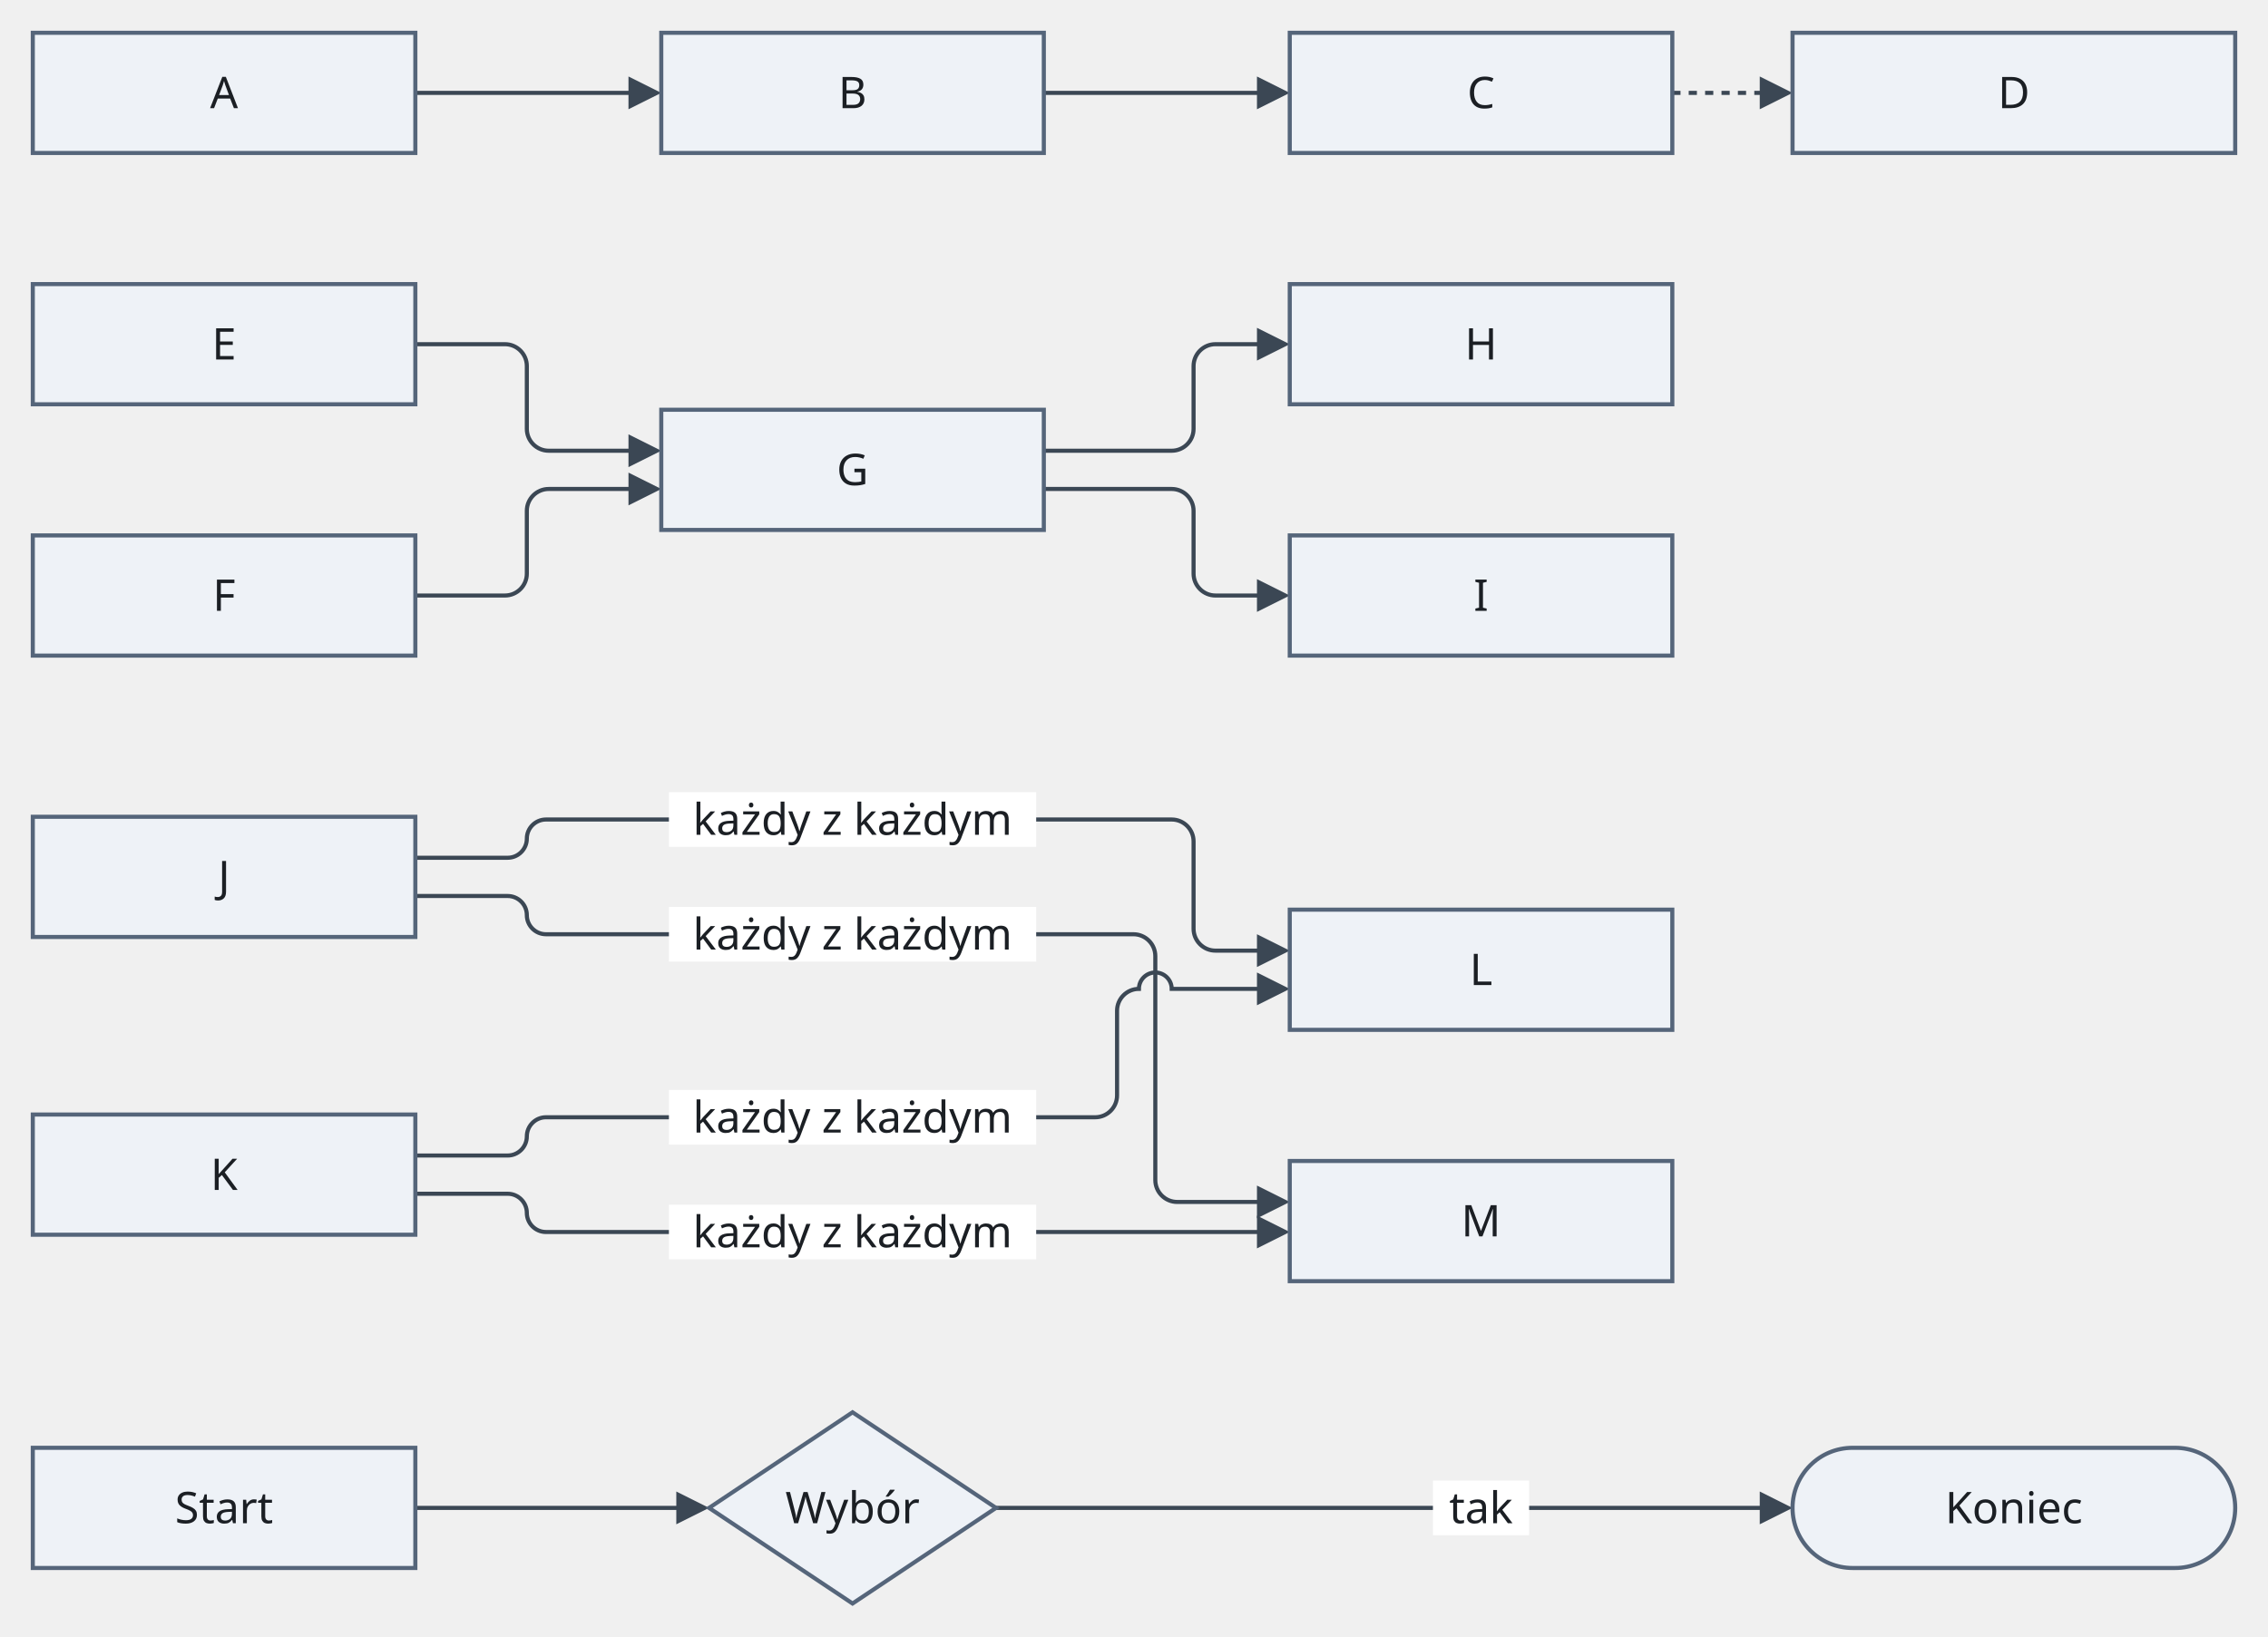
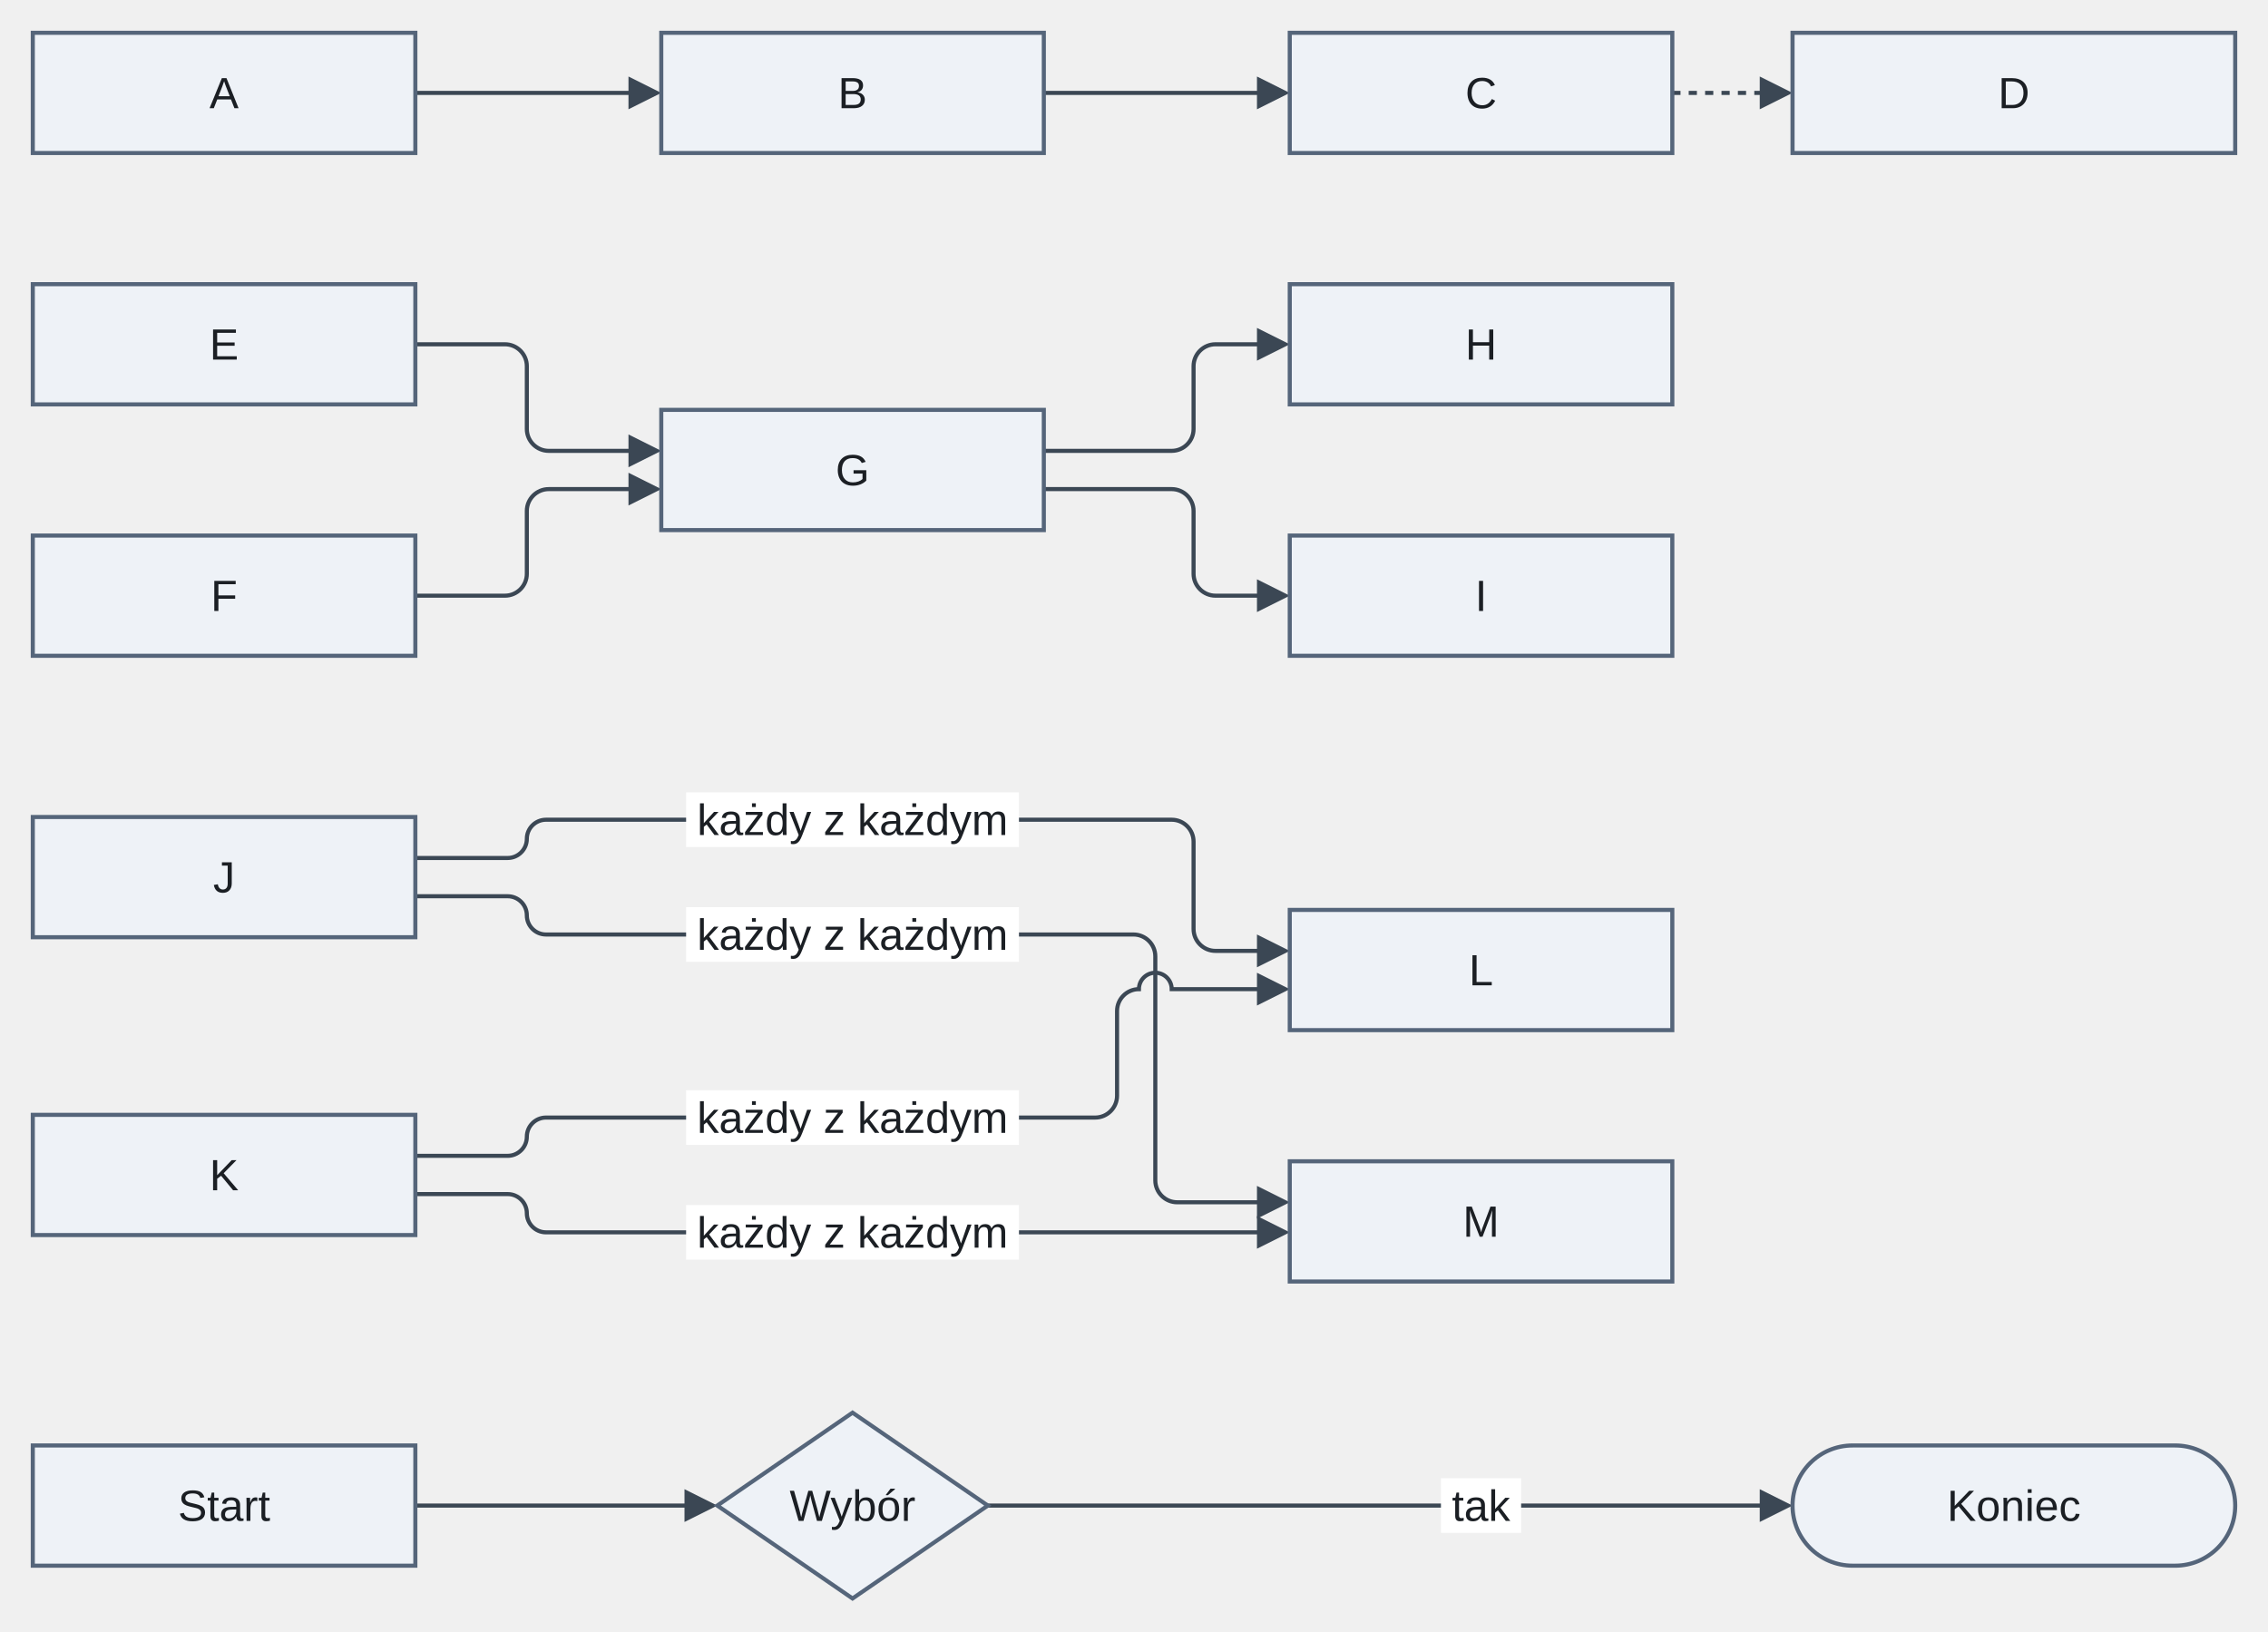
- <svg xmlns="http://www.w3.org/2000/svg" version="1.1" width="830" height="599" viewBox="-12 -12 830 599" role="img" font-family="Recursive, sans-serif" font-size="16">
+ <svg xmlns="http://www.w3.org/2000/svg" version="1.1" width="830" height="597" viewBox="-12 -12 830 597" role="img" font-family="Arimo, Arial, 'Liberation Sans', sans-serif" font-size="16">
  <path class="edge" d="M140 22 L221.6 22" fill="none" stroke="#3b4754" stroke-width="1.5" />
  <path class="edge" d="M370 22 L451.6 22" fill="none" stroke="#3b4754" stroke-width="1.5" />
  <path class="edge" d="M600 22 L635.6 22" fill="none" stroke="#3b4754" stroke-width="1.5" stroke-dasharray="3 3" />
  <path class="edge" d="M140 114 L172.8 114 C177.2 114 180.8 117.6 180.8 122 L180.8 145 C180.8 149.4 184.4 153 188.8 153 L221.6 153" fill="none" stroke="#3b4754" stroke-width="1.5" />
  <path class="edge" d="M140 206 L172.8 206 C177.2 206 180.8 202.4 180.8 198 L180.8 175 C180.8 170.6 184.4 167 188.8 167 L221.6 167" fill="none" stroke="#3b4754" stroke-width="1.5" />
  <path class="edge" d="M370 153 L416.8 153 C421.2 153 424.8 149.4 424.8 145 L424.8 122 C424.8 117.6 428.4 114 432.8 114 L451.6 114" fill="none" stroke="#3b4754" stroke-width="1.5" />
  <path class="edge" d="M370 167 L416.8 167 C421.2 167 424.8 170.6 424.8 175 L424.8 198 C424.8 202.4 428.4 206 432.8 206 L451.6 206" fill="none" stroke="#3b4754" stroke-width="1.5" />
  <path class="edge" d="M140 302 L173.8 302 C177.65 302 180.8 298.85 180.8 295 L180.8 295 C180.8 291.15 183.95 288 187.8 288 L230 288 L370 288 L416.8 288 C421.2 288 424.8 291.6 424.8 296 L424.8 328 C424.8 332.4 428.4 336 432.8 336 L451.6 336" fill="none" stroke="#3b4754" stroke-width="1.5" />
  <path class="edge" d="M140 316 L173.8 316 C177.65 316 180.8 319.15 180.8 323 L180.8 323 C180.8 326.85 183.95 330 187.8 330 L230 330 L370 330 L402.8 330 C407.2 330 410.8 333.6 410.8 338 L410.8 420 C410.8 424.4 414.4 428 418.8 428 L451.6 428" fill="none" stroke="#3b4754" stroke-width="1.5" />
  <path class="edge" d="M140 411 L173.8 411 C177.65 411 180.8 407.85 180.8 404 L180.8 404 C180.8 400.15 183.95 397 187.8 397 L230 397 L370 397 L388.8 397 C393.2 397 396.8 393.4 396.8 389 L396.8 358 C396.8 353.6 400.4 350 404.8 350 L404.8 350 C404.8 346.7 407.5 344 410.8 344 C414.1 344 416.8 346.7 416.8 350 L451.6 350" fill="none" stroke="#3b4754" stroke-width="1.5" />
  <path class="edge" d="M140 425 L173.8 425 C177.65 425 180.8 428.15 180.8 432 L180.8 432 C180.8 435.85 183.95 439 187.8 439 L230 439 L451.6 439" fill="none" stroke="#3b4754" stroke-width="1.5" />
-   <path class="edge" d="M140 540 L239.1 540" fill="none" stroke="#3b4754" stroke-width="1.5" />
-   <path class="edge" d="M352.5 540 L635.6 540" fill="none" stroke="#3b4754" stroke-width="1.5" />
-   <rect class="edge-label-background" x="232.8" y="278" width="134.4" height="20" fill="#ffffff" />
-   <rect class="edge-label-background" x="232.8" y="320" width="134.4" height="20" fill="#ffffff" />
-   <rect class="edge-label-background" x="232.8" y="387" width="134.4" height="20" fill="#ffffff" />
-   <rect class="edge-label-background" x="232.8" y="429" width="134.4" height="20" fill="#ffffff" />
-   <rect class="edge-label-background" x="512.4" y="530" width="35.2" height="20" fill="#ffffff" />
+   <path class="edge" d="M140 539 L242.1 539" fill="none" stroke="#3b4754" stroke-width="1.5" />
+   <path class="edge" d="M349.5 539 L635.6 539" fill="none" stroke="#3b4754" stroke-width="1.5" />
+   <rect class="edge-label-background" x="239.09" y="278" width="121.81" height="20" fill="#ffffff" />
+   <rect class="edge-label-background" x="239.09" y="320" width="121.81" height="20" fill="#ffffff" />
+   <rect class="edge-label-background" x="239.09" y="387" width="121.81" height="20" fill="#ffffff" />
+   <rect class="edge-label-background" x="239.09" y="429" width="121.81" height="20" fill="#ffffff" />
+   <rect class="edge-label-background" x="515.33" y="529" width="29.34" height="20" fill="#ffffff" />
  <polygon class="arrowhead" points="230,22 218,16 218,28" fill="#3b4754" />
  <polygon class="arrowhead" points="460,22 448,16 448,28" fill="#3b4754" />
  <polygon class="arrowhead" points="644,22 632,16 632,28" fill="#3b4754" />
  <polygon class="arrowhead" points="230,153 218,147 218,159" fill="#3b4754" />
  <polygon class="arrowhead" points="230,167 218,161 218,173" fill="#3b4754" />
  <polygon class="arrowhead" points="460,114 448,108 448,120" fill="#3b4754" />
  <polygon class="arrowhead" points="460,206 448,200 448,212" fill="#3b4754" />
  <polygon class="arrowhead" points="460,336 448,330 448,342" fill="#3b4754" />
  <polygon class="arrowhead" points="460,428 448,422 448,434" fill="#3b4754" />
  <polygon class="arrowhead" points="460,350 448,344 448,356" fill="#3b4754" />
  <polygon class="arrowhead" points="460,439 448,433 448,445" fill="#3b4754" />
-   <polygon class="arrowhead" points="247.5,540 235.5,534 235.5,546" fill="#3b4754" />
-   <polygon class="arrowhead" points="644,540 632,534 632,546" fill="#3b4754" />
+   <polygon class="arrowhead" points="250.5,539 238.5,533 238.5,545" fill="#3b4754" />
+   <polygon class="arrowhead" points="644,539 632,533 632,545" fill="#3b4754" />
  <rect class="node" x="0" y="0" width="140" height="44" fill="#eef2f7" stroke="#55657a" stroke-width="1.5" />
  <rect class="node" x="0" y="92" width="140" height="44" fill="#eef2f7" stroke="#55657a" stroke-width="1.5" />
  <rect class="node" x="0" y="184" width="140" height="44" fill="#eef2f7" stroke="#55657a" stroke-width="1.5" />
  <rect class="node" x="0" y="287" width="140" height="44" fill="#eef2f7" stroke="#55657a" stroke-width="1.5" />
  <rect class="node" x="0" y="396" width="140" height="44" fill="#eef2f7" stroke="#55657a" stroke-width="1.5" />
-   <rect class="node" x="0" y="518" width="140" height="44" fill="#eef2f7" stroke="#55657a" stroke-width="1.5" />
+   <rect class="node" x="0" y="517" width="140" height="44" fill="#eef2f7" stroke="#55657a" stroke-width="1.5" />
  <rect class="node" x="230" y="0" width="140" height="44" fill="#eef2f7" stroke="#55657a" stroke-width="1.5" />
  <rect class="node" x="230" y="138" width="140" height="44" fill="#eef2f7" stroke="#55657a" stroke-width="1.5" />
-   <polygon class="node" points="300,505 352.5,540 300,575 247.5,540" fill="#eef2f7" stroke="#55657a" stroke-width="1.5" />
+   <polygon class="node" points="300,505 349.5,539 300,573 250.5,539" fill="#eef2f7" stroke="#55657a" stroke-width="1.5" />
  <rect class="node" x="460" y="0" width="140" height="44" fill="#eef2f7" stroke="#55657a" stroke-width="1.5" />
  <rect class="node" x="460" y="92" width="140" height="44" fill="#eef2f7" stroke="#55657a" stroke-width="1.5" />
  <rect class="node" x="460" y="184" width="140" height="44" fill="#eef2f7" stroke="#55657a" stroke-width="1.5" />
  <rect class="node" x="460" y="321" width="140" height="44" fill="#eef2f7" stroke="#55657a" stroke-width="1.5" />
  <rect class="node" x="460" y="413" width="140" height="44" fill="#eef2f7" stroke="#55657a" stroke-width="1.5" />
  <rect class="node" x="644" y="0" width="162" height="44" fill="#eef2f7" stroke="#55657a" stroke-width="1.5" />
-   <rect class="node" x="644" y="518" width="162" height="44" rx="22" fill="#eef2f7" stroke="#55657a" stroke-width="1.5" />
+   <rect class="node" x="644" y="517" width="162" height="44" rx="22" fill="#eef2f7" stroke="#55657a" stroke-width="1.5" />
  <text class="node-label" x="70" y="27.6" text-anchor="middle" fill="#1b1f24">A</text>
  <text class="node-label" x="70" y="119.6" text-anchor="middle" fill="#1b1f24">E</text>
  <text class="node-label" x="70" y="211.6" text-anchor="middle" fill="#1b1f24">F</text>
  <text class="node-label" x="70" y="314.6" text-anchor="middle" fill="#1b1f24">J</text>
  <text class="node-label" x="70" y="423.6" text-anchor="middle" fill="#1b1f24">K</text>
-   <text class="node-label" x="70" y="545.6" text-anchor="middle" fill="#1b1f24">Start</text>
+   <text class="node-label" x="70" y="544.6" text-anchor="middle" fill="#1b1f24">Start</text>
  <text class="node-label" x="300" y="27.6" text-anchor="middle" fill="#1b1f24">B</text>
  <text class="node-label" x="300" y="165.6" text-anchor="middle" fill="#1b1f24">G</text>
-   <text class="node-label" x="300" y="545.6" text-anchor="middle" fill="#1b1f24">Wybór</text>
+   <text class="node-label" x="300" y="544.6" text-anchor="middle" fill="#1b1f24">Wybór</text>
  <text class="node-label" x="530" y="27.6" text-anchor="middle" fill="#1b1f24">C</text>
  <text class="node-label" x="530" y="119.6" text-anchor="middle" fill="#1b1f24">H</text>
  <text class="node-label" x="530" y="211.6" text-anchor="middle" fill="#1b1f24">I</text>
  <text class="node-label" x="530" y="348.6" text-anchor="middle" fill="#1b1f24">L</text>
  <text class="node-label" x="530" y="440.6" text-anchor="middle" fill="#1b1f24">M</text>
  <text class="node-label" x="725" y="27.6" text-anchor="middle" fill="#1b1f24">D</text>
-   <text class="node-label" x="725" y="545.6" text-anchor="middle" fill="#1b1f24">Koniec</text>
+   <text class="node-label" x="725" y="544.6" text-anchor="middle" fill="#1b1f24">Koniec</text>
  <text class="edge-label" x="300" y="293.6" text-anchor="middle" fill="#1b1f24">każdy z każdym</text>
  <text class="edge-label" x="300" y="335.6" text-anchor="middle" fill="#1b1f24">każdy z każdym</text>
  <text class="edge-label" x="300" y="402.6" text-anchor="middle" fill="#1b1f24">każdy z każdym</text>
  <text class="edge-label" x="300" y="444.6" text-anchor="middle" fill="#1b1f24">każdy z każdym</text>
-   <text class="edge-label" x="530" y="545.6" text-anchor="middle" fill="#1b1f24">tak</text>
+   <text class="edge-label" x="530" y="544.6" text-anchor="middle" fill="#1b1f24">tak</text>
</svg>
